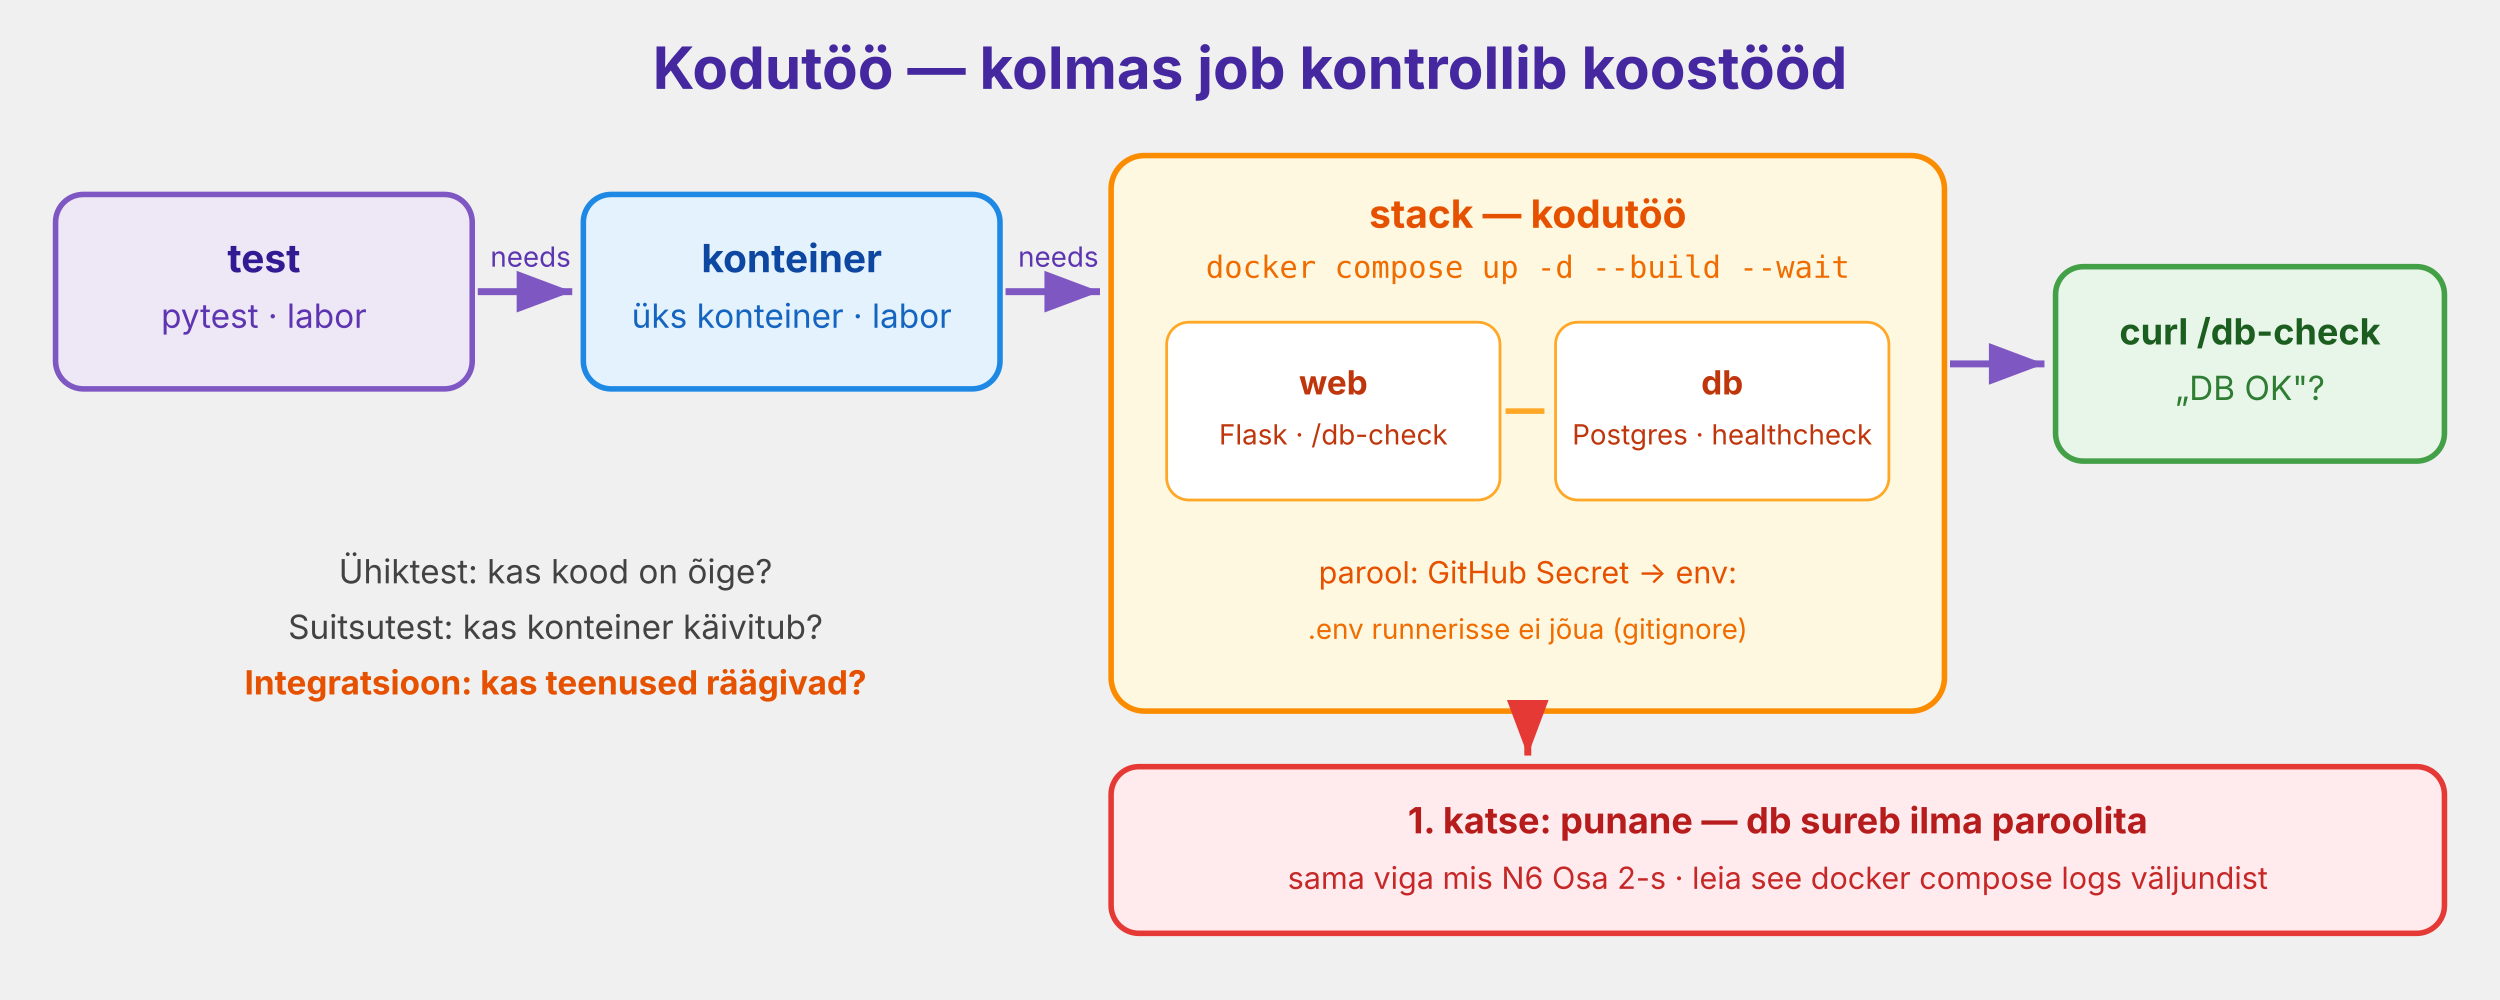
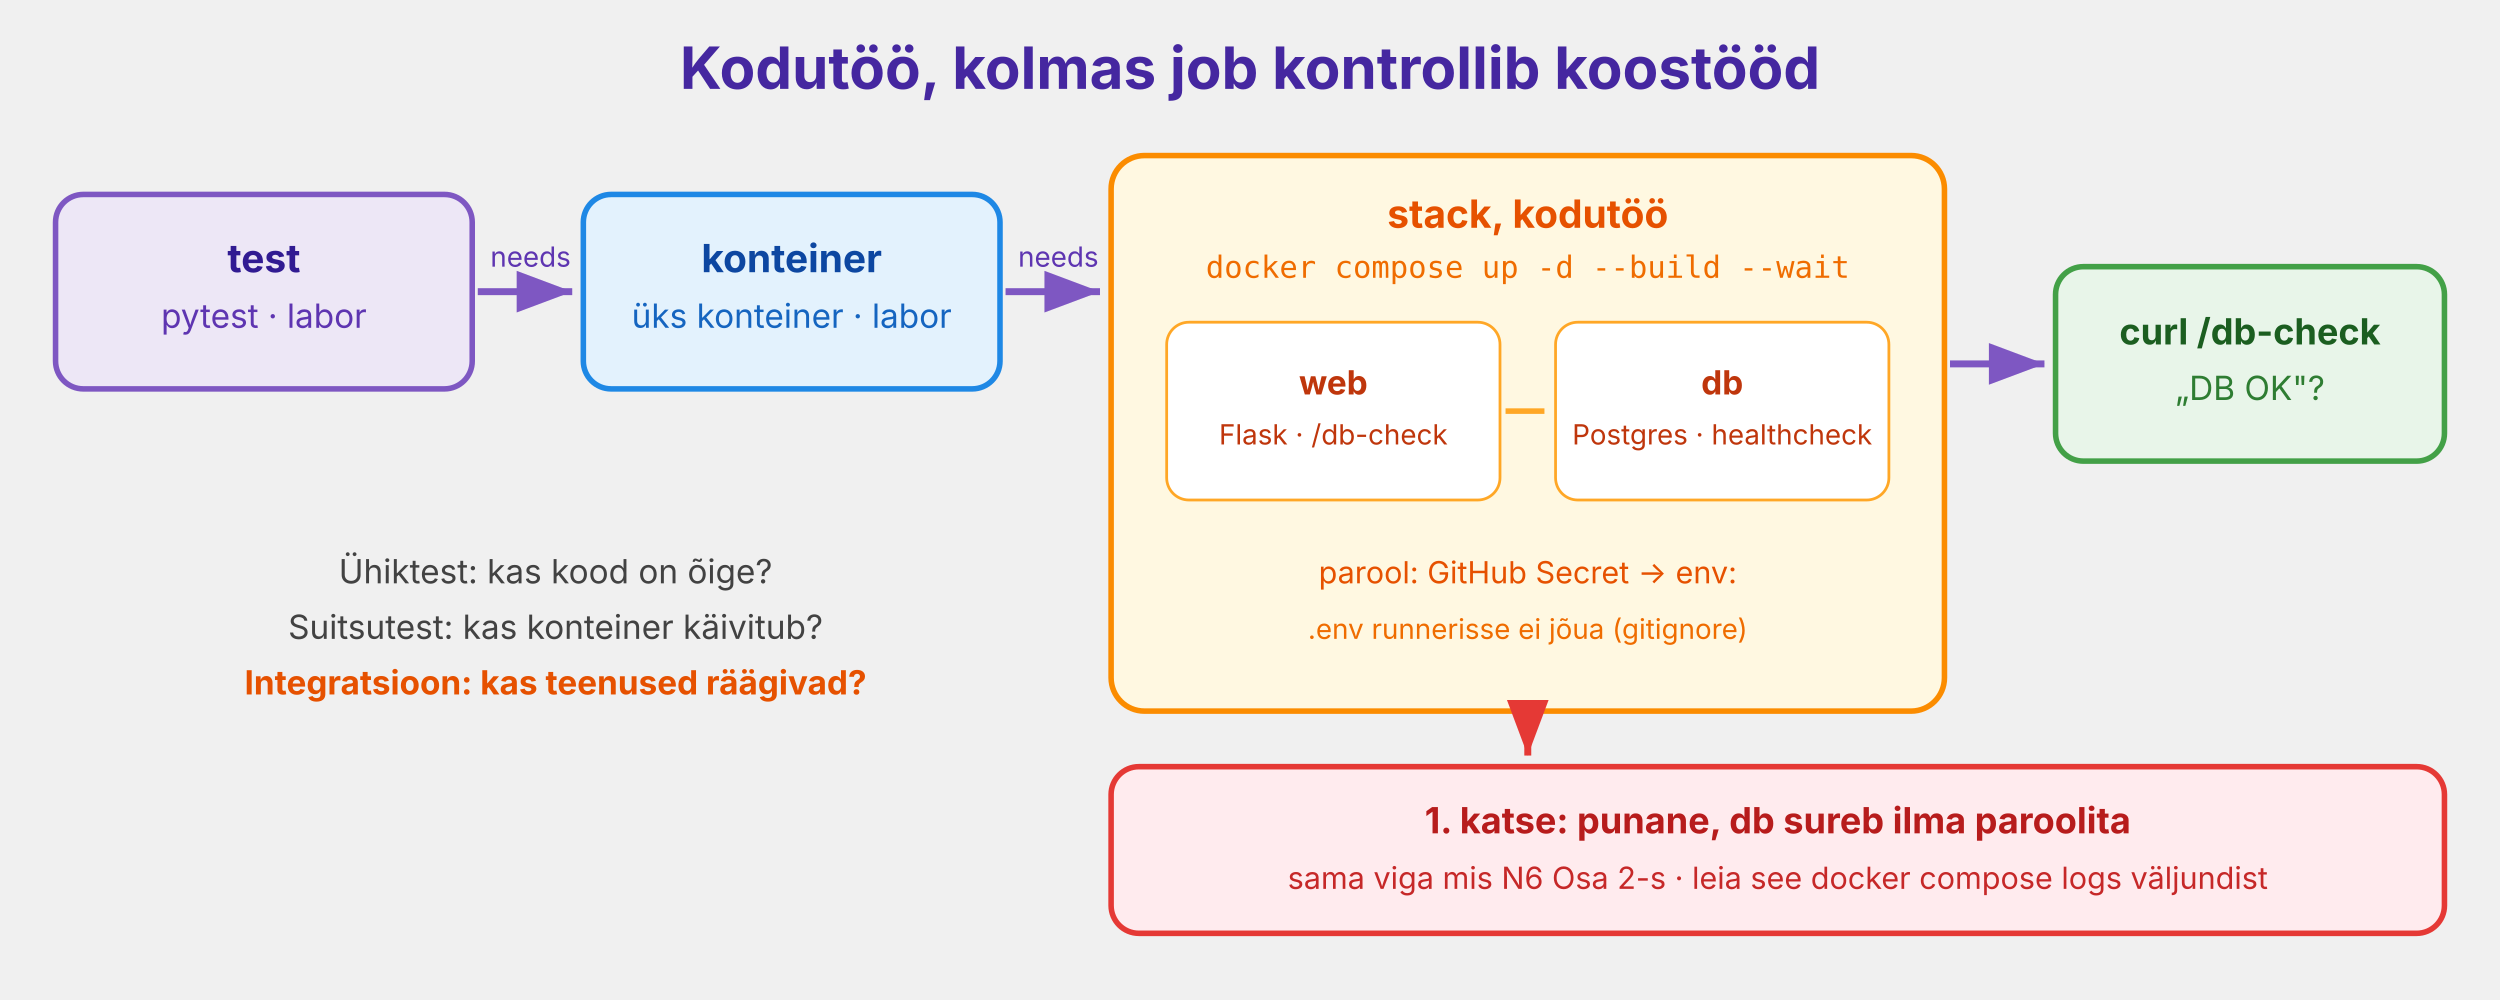
<svg xmlns="http://www.w3.org/2000/svg" viewBox="0 0 900 360" font-family="Inter, -apple-system, sans-serif">
  <defs>
    <marker id="a7" markerWidth="10" markerHeight="10" refX="8" refY="3" orient="auto">
      <path d="M0,0 L8,3 L0,6 Z" fill="#7e57c2" />
    </marker>
    <marker id="ar" markerWidth="10" markerHeight="10" refX="8" refY="3" orient="auto">
      <path d="M0,0 L8,3 L0,6 Z" fill="#e53935" />
    </marker>
  </defs>
-   <text x="450" y="32" text-anchor="middle" font-size="21" font-weight="700" fill="#4527a0">Kodutöö — kolmas job kontrollib koostööd</text>
+   <text x="450" y="32" text-anchor="middle" font-size="21" font-weight="700" fill="#4527a0">Kodutöö, kolmas job kontrollib koostööd</text>
  <g font-size="12" text-anchor="middle">
    <rect x="20" y="70" width="150" height="70" rx="10" fill="#ede7f6" stroke="#7e57c2" stroke-width="2" />
    <text x="95" y="98" font-size="14" font-weight="700" fill="#311b92">test</text>
    <text x="95" y="118" fill="#5e35b1">pytest · labor</text>
    <rect x="210" y="70" width="150" height="70" rx="10" fill="#e3f2fd" stroke="#1e88e5" stroke-width="2" />
    <text x="285" y="98" font-size="14" font-weight="700" fill="#0d47a1">konteiner</text>
    <text x="285" y="118" fill="#1565c0">üks konteiner · labor</text>
    <rect x="400" y="56" width="300" height="200" rx="12" fill="#fff8e1" stroke="#fb8c00" stroke-width="2" />
-     <text x="550" y="82" font-size="14" font-weight="700" fill="#e65100">stack — kodutöö</text>
+     <text x="550" y="82" font-size="14" font-weight="700" fill="#e65100">stack, kodutöö</text>
    <text x="550" y="100" font-size="11" fill="#ef6c00" font-family="ui-monospace, Menlo, monospace">docker compose up -d --build --wait</text>
    <rect x="420" y="116" width="120" height="64" rx="8" fill="#fff" stroke="#ffa726" />
    <text x="480" y="142" font-weight="700" fill="#bf360c">web</text>
    <text x="480" y="160" font-size="10" fill="#bf360c">Flask · /db-check</text>
    <rect x="560" y="116" width="120" height="64" rx="8" fill="#fff" stroke="#ffa726" />
    <text x="620" y="142" font-weight="700" fill="#bf360c">db</text>
    <text x="620" y="160" font-size="10" fill="#bf360c">Postgres · healthcheck</text>
    <text x="550" y="210" font-size="11" fill="#e65100">parool: GitHub Secret → env:</text>
    <text x="550" y="230" font-size="10" fill="#ef6c00">.env runnerisse ei jõua (gitignore)</text>
    <rect x="740" y="96" width="140" height="70" rx="10" fill="#e8f5e9" stroke="#43a047" stroke-width="2" />
    <text x="810" y="124" font-size="13" font-weight="700" fill="#1b5e20">curl /db-check</text>
    <text x="810" y="144" fill="#2e7d32">„DB OK"?</text>
  </g>
  <g stroke="#7e57c2" stroke-width="2.5" marker-end="url(#a7)">
    <line x1="172" y1="105" x2="206" y2="105" />
    <line x1="362" y1="105" x2="396" y2="105" />
    <line x1="702" y1="131" x2="736" y2="131" />
  </g>
  <line x1="542" y1="148" x2="556" y2="148" stroke="#ffa726" stroke-width="2" />
  <text x="191" y="96" text-anchor="middle" font-size="10" fill="#5e35b1">needs</text>
  <text x="381" y="96" text-anchor="middle" font-size="10" fill="#5e35b1">needs</text>
  <rect x="400" y="276" width="480" height="60" rx="10" fill="#ffebee" stroke="#e53935" stroke-width="2" />
-   <text x="640" y="300" text-anchor="middle" font-size="13" font-weight="700" fill="#b71c1c">1. katse: punane — db sureb ilma paroolita</text>
+   <text x="640" y="300" text-anchor="middle" font-size="13" font-weight="700" fill="#b71c1c">1. katse: punane, db sureb ilma paroolita</text>
  <text x="640" y="320" text-anchor="middle" font-size="11" fill="#c62828">sama viga mis N6 Osa 2-s · leia see docker compose logs väljundist</text>
  <line x1="550" y1="258" x2="550" y2="272" stroke="#e53935" stroke-width="2.5" marker-end="url(#ar)" />
  <text x="200" y="210" text-anchor="middle" font-size="12" fill="#424242">Ühiktest: kas kood on õige?</text>
  <text x="200" y="230" text-anchor="middle" font-size="12" fill="#424242">Suitsutest: kas konteiner käivitub?</text>
  <text x="200" y="250" text-anchor="middle" font-size="12" font-weight="700" fill="#e65100">Integratsioon: kas teenused räägivad?</text>
</svg>
